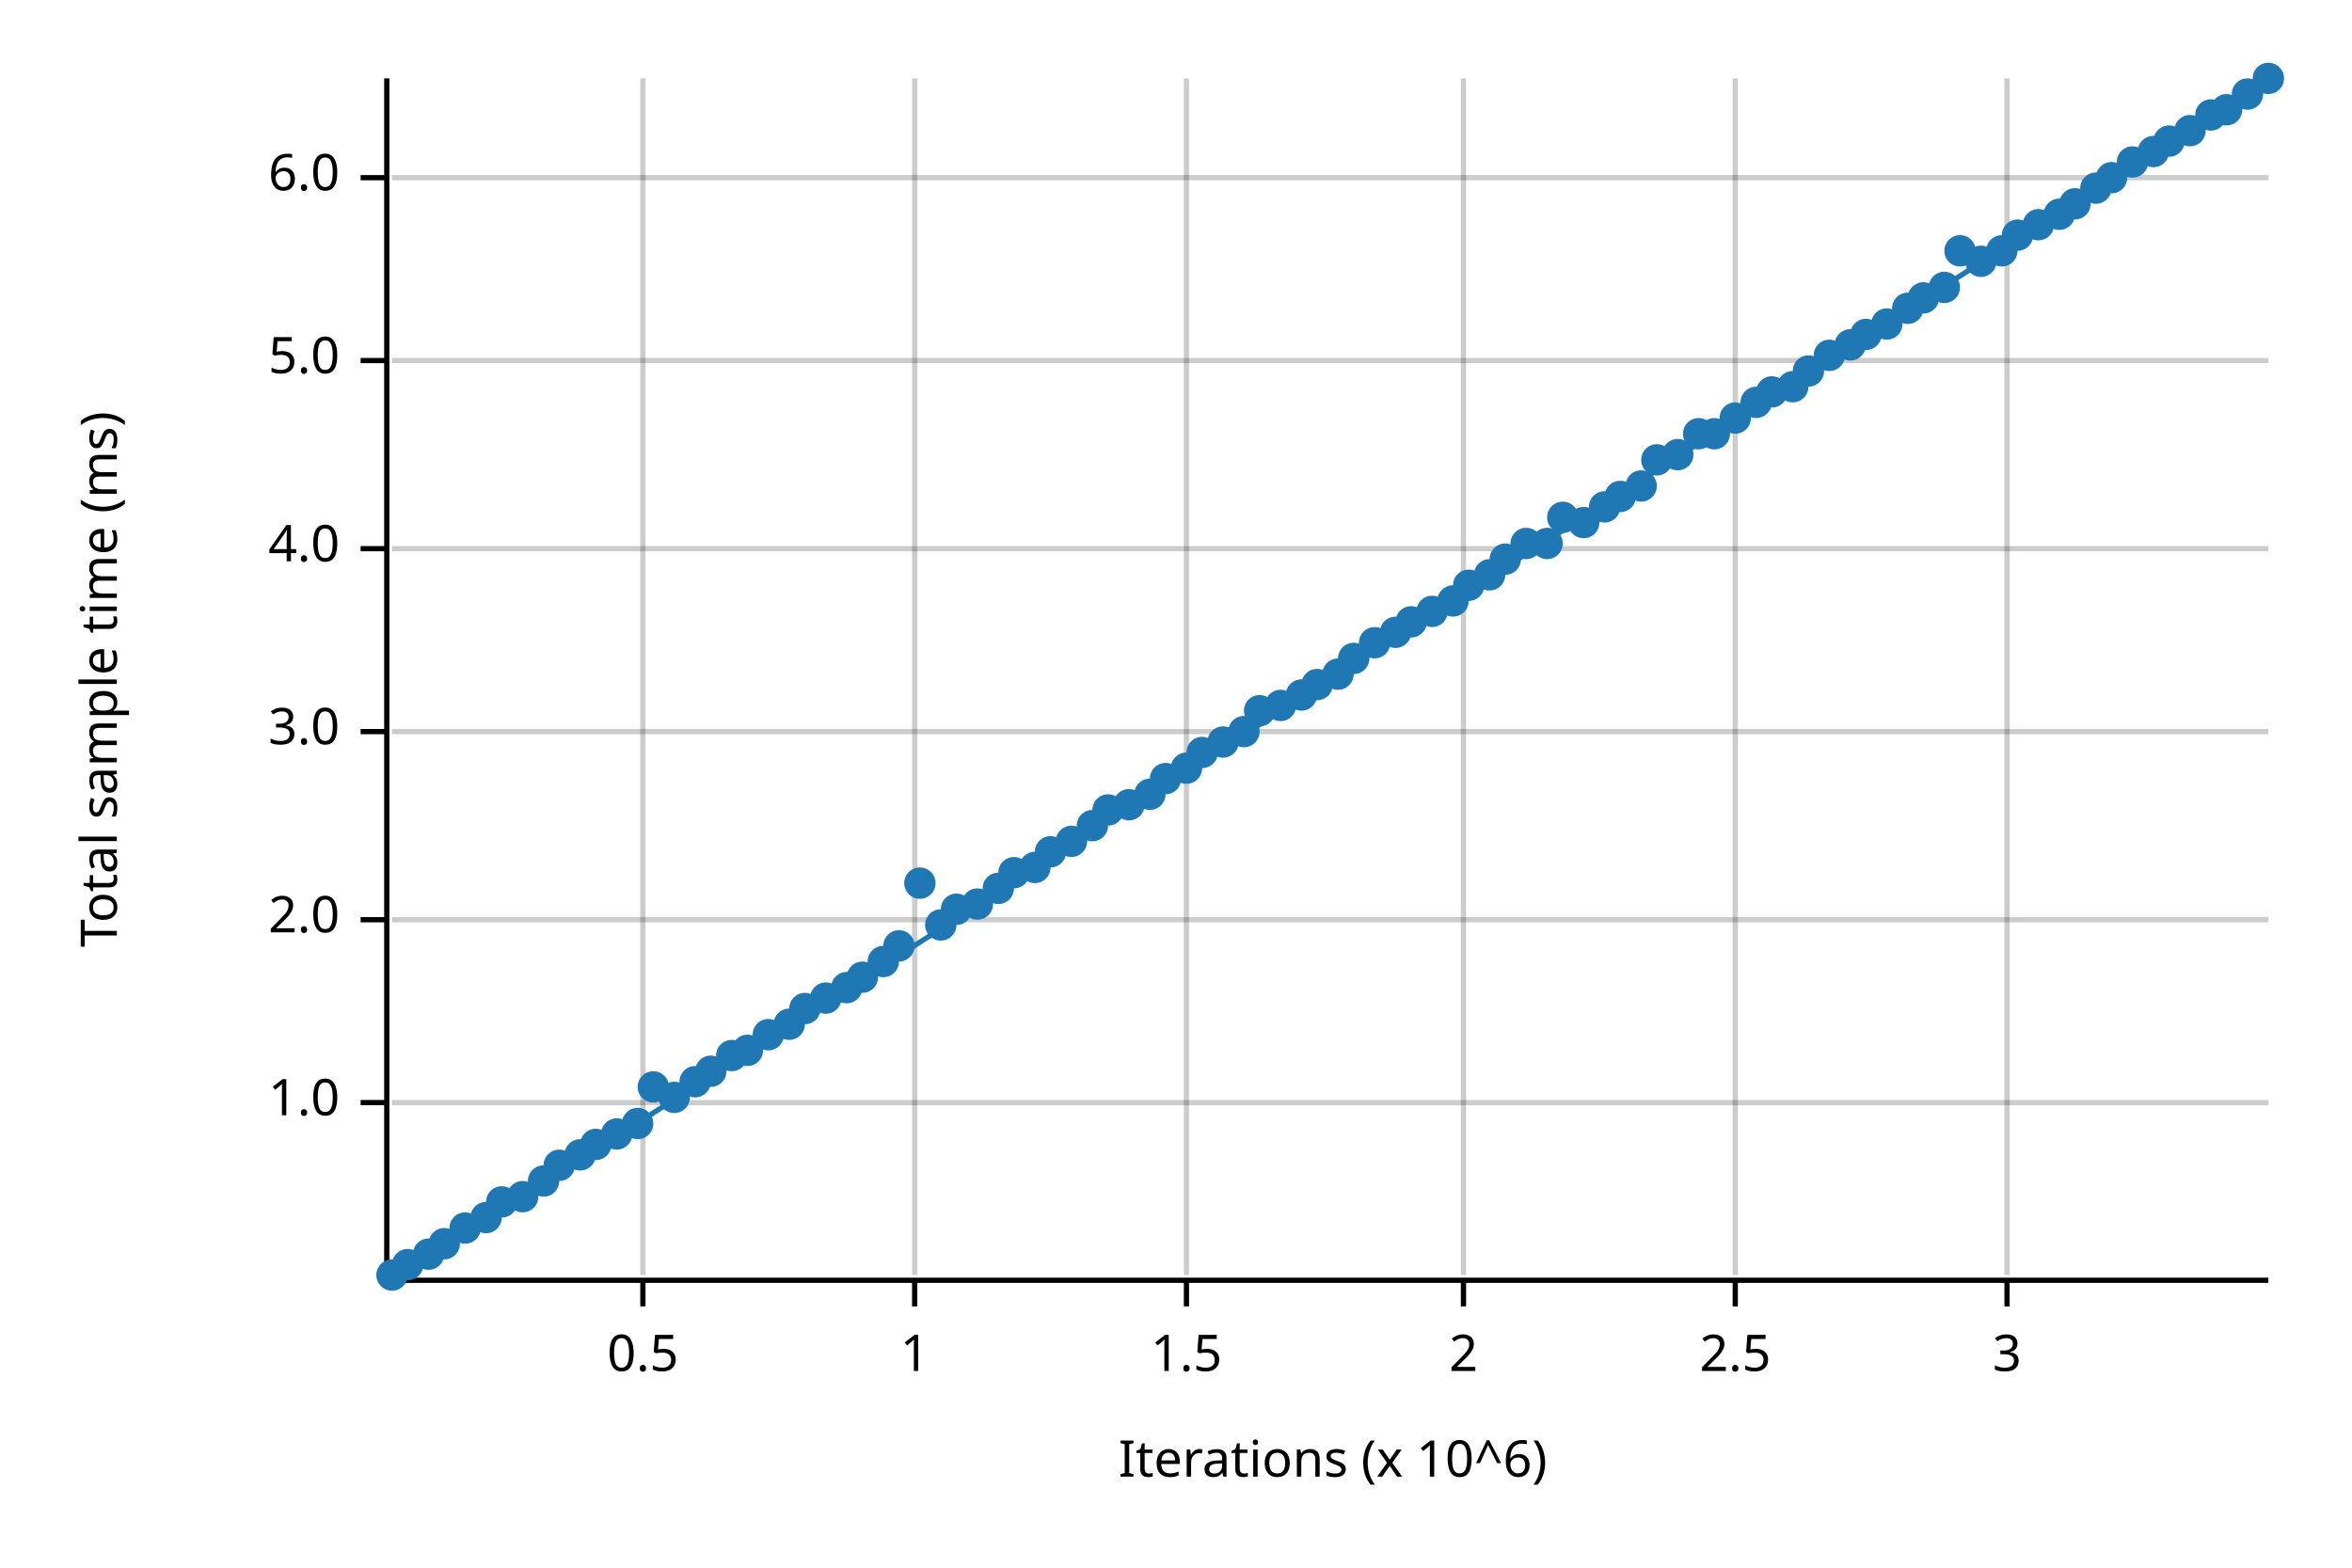
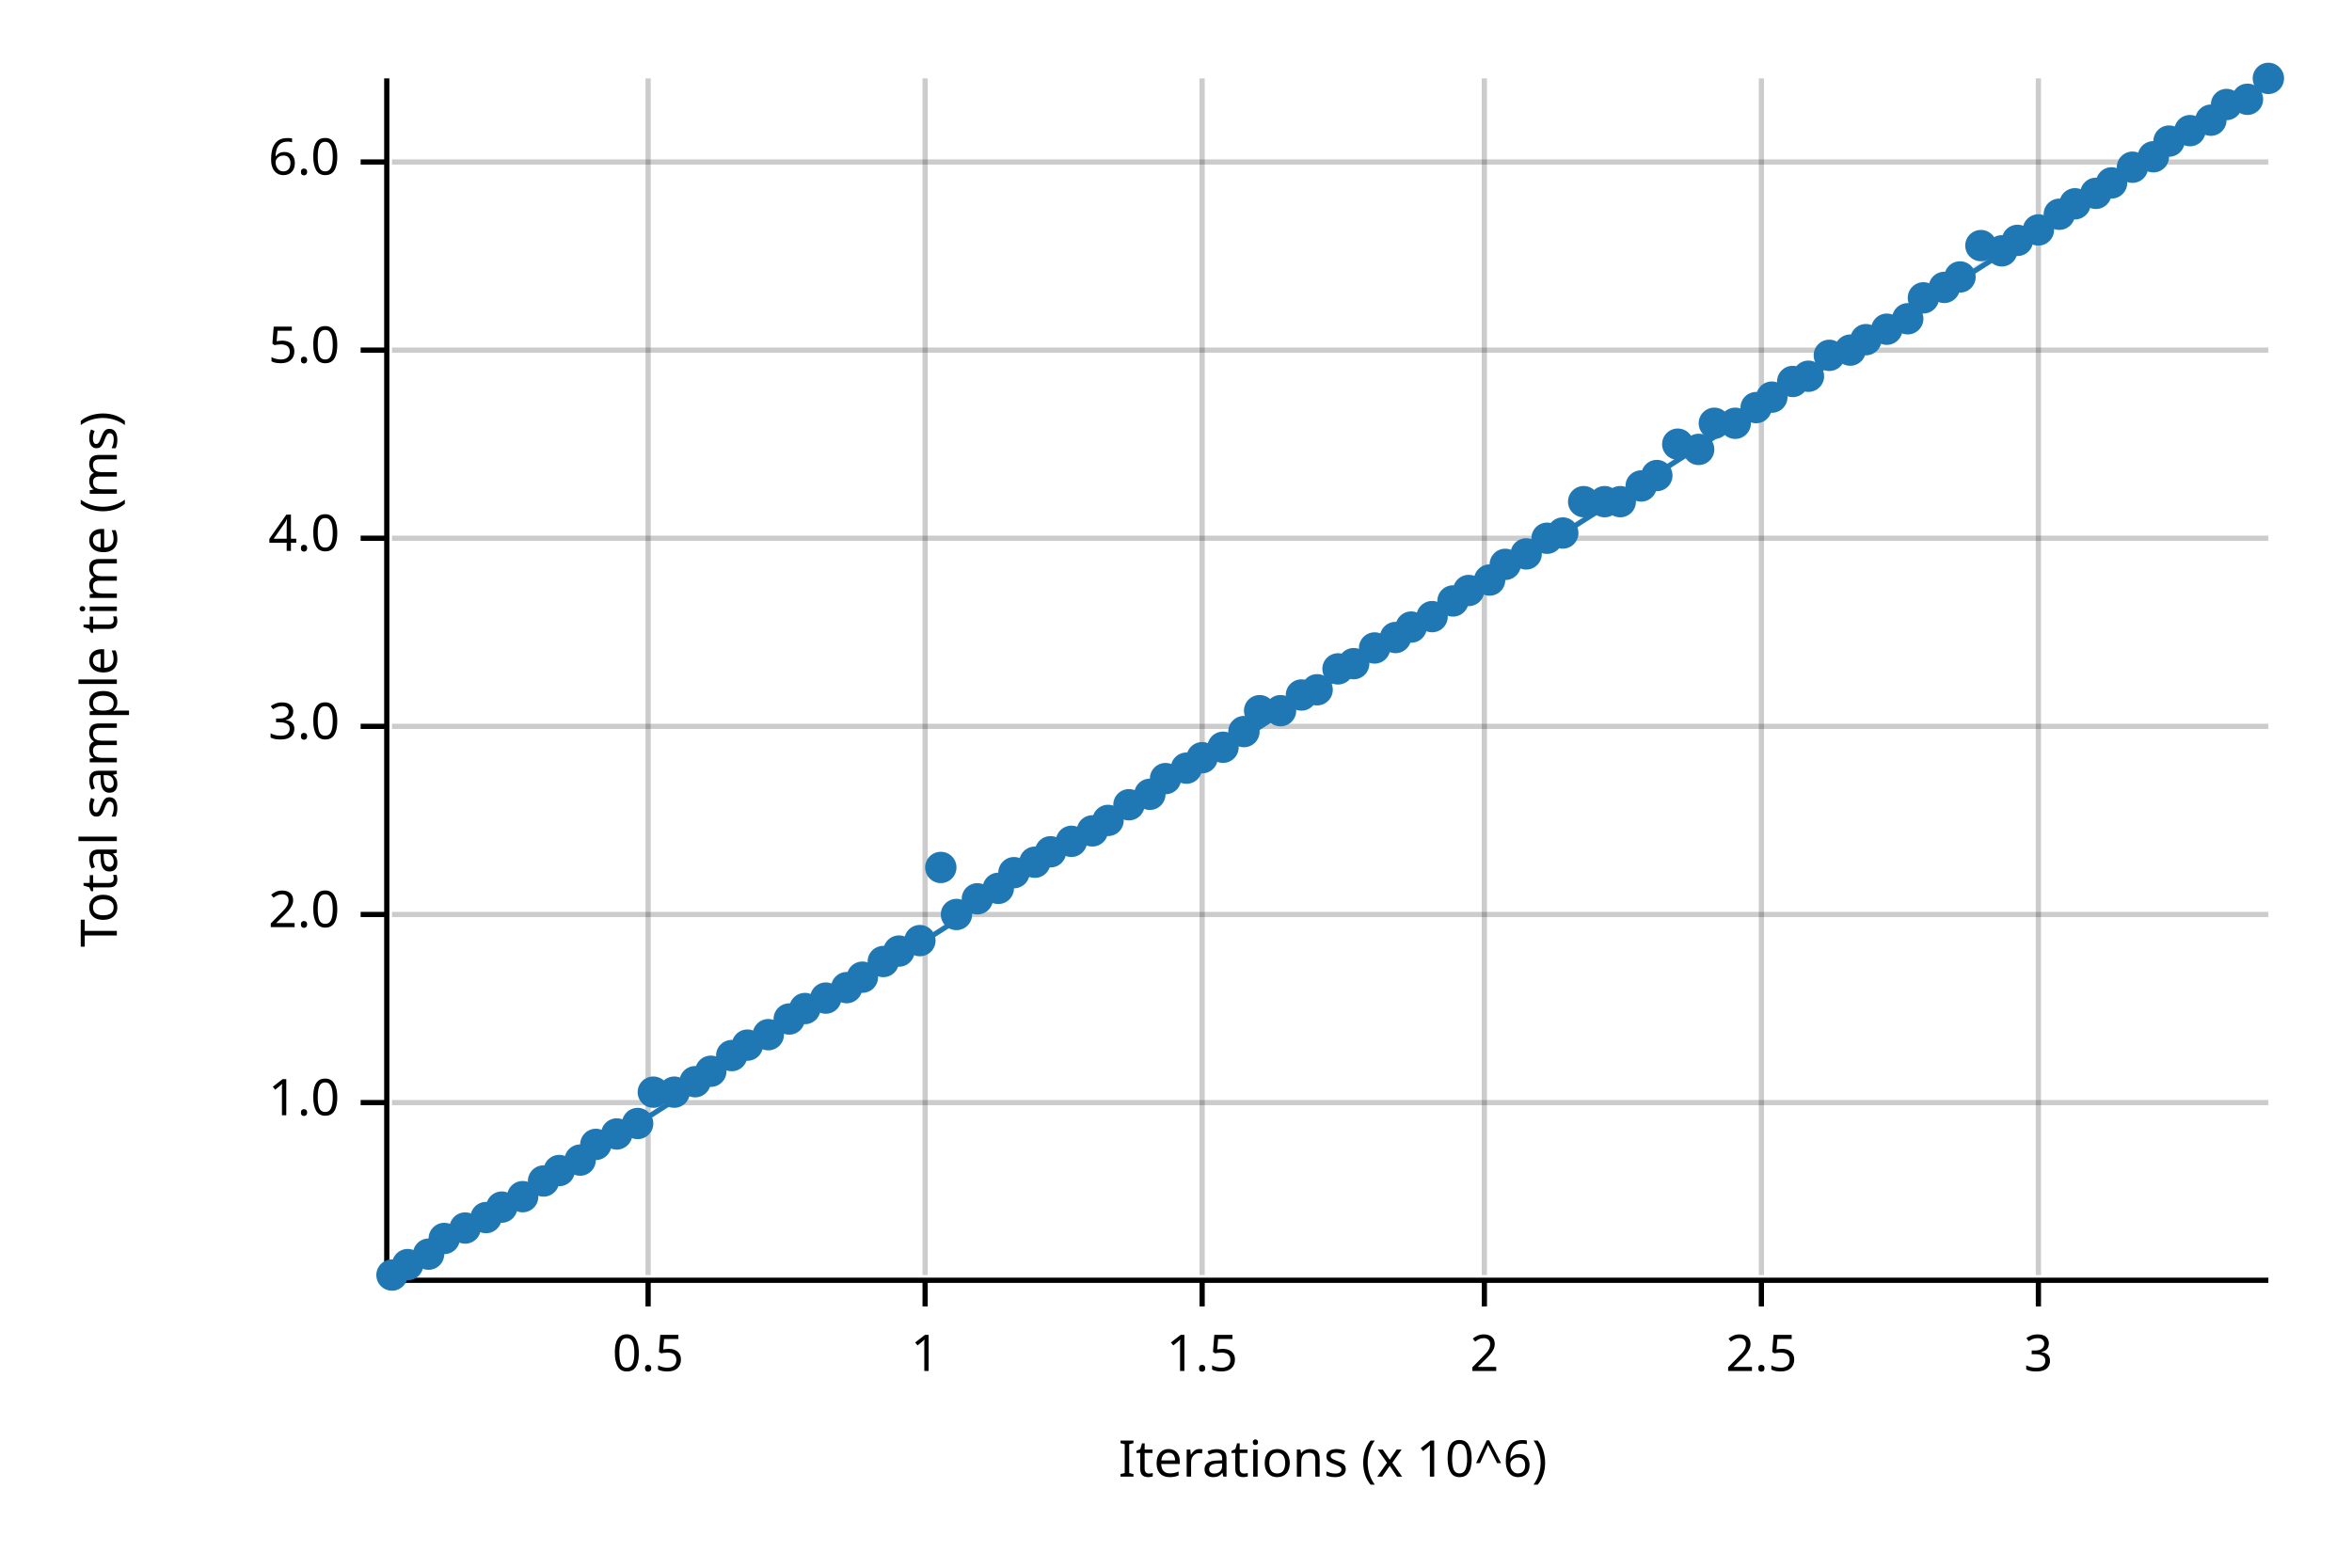
<svg xmlns="http://www.w3.org/2000/svg" width="450" height="300" viewBox="0 0 450 300">
  <text x="15" y="130" dy="0.76em" text-anchor="middle" font-family="sans-serif" font-size="9.677" opacity="1" fill="#000000" transform="rotate(270, 15, 130)">
Total sample time (ms)
</text>
  <text x="255" y="285" dy="-0.5ex" text-anchor="middle" font-family="sans-serif" font-size="9.677" opacity="1" fill="#000000">
Iterations (x 10^6)
</text>
-   <line opacity="0.2" stroke="#000000" stroke-width="1" x1="123" y1="244" x2="123" y2="15" />
-   <line opacity="0.2" stroke="#000000" stroke-width="1" x1="175" y1="244" x2="175" y2="15" />
-   <line opacity="0.2" stroke="#000000" stroke-width="1" x1="227" y1="244" x2="227" y2="15" />
-   <line opacity="0.2" stroke="#000000" stroke-width="1" x1="280" y1="244" x2="280" y2="15" />
-   <line opacity="0.2" stroke="#000000" stroke-width="1" x1="332" y1="244" x2="332" y2="15" />
-   <line opacity="0.2" stroke="#000000" stroke-width="1" x1="384" y1="244" x2="384" y2="15" />
+   <line opacity="0.2" stroke="#000000" stroke-width="1" x1="124" y1="244" x2="124" y2="15" />
+   <line opacity="0.2" stroke="#000000" stroke-width="1" x1="177" y1="244" x2="177" y2="15" />
+   <line opacity="0.2" stroke="#000000" stroke-width="1" x1="230" y1="244" x2="230" y2="15" />
+   <line opacity="0.2" stroke="#000000" stroke-width="1" x1="284" y1="244" x2="284" y2="15" />
+   <line opacity="0.2" stroke="#000000" stroke-width="1" x1="337" y1="244" x2="337" y2="15" />
+   <line opacity="0.2" stroke="#000000" stroke-width="1" x1="390" y1="244" x2="390" y2="15" />
  <line opacity="0.2" stroke="#000000" stroke-width="1" x1="75" y1="211" x2="434" y2="211" />
-   <line opacity="0.2" stroke="#000000" stroke-width="1" x1="75" y1="176" x2="434" y2="176" />
-   <line opacity="0.2" stroke="#000000" stroke-width="1" x1="75" y1="140" x2="434" y2="140" />
-   <line opacity="0.2" stroke="#000000" stroke-width="1" x1="75" y1="105" x2="434" y2="105" />
-   <line opacity="0.2" stroke="#000000" stroke-width="1" x1="75" y1="69" x2="434" y2="69" />
-   <line opacity="0.2" stroke="#000000" stroke-width="1" x1="75" y1="34" x2="434" y2="34" />
+   <line opacity="0.2" stroke="#000000" stroke-width="1" x1="75" y1="175" x2="434" y2="175" />
+   <line opacity="0.2" stroke="#000000" stroke-width="1" x1="75" y1="139" x2="434" y2="139" />
+   <line opacity="0.2" stroke="#000000" stroke-width="1" x1="75" y1="103" x2="434" y2="103" />
+   <line opacity="0.2" stroke="#000000" stroke-width="1" x1="75" y1="67" x2="434" y2="67" />
+   <line opacity="0.2" stroke="#000000" stroke-width="1" x1="75" y1="31" x2="434" y2="31" />
  <polyline fill="none" opacity="1" stroke="#000000" stroke-width="1" points="74,15 74,244 " />
  <text x="65" y="211" dy="0.5ex" text-anchor="end" font-family="sans-serif" font-size="9.677" opacity="1" fill="#000000">
1.0
</text>
  <polyline fill="none" opacity="1" stroke="#000000" stroke-width="1" points="69,211 74,211 " />
-   <text x="65" y="176" dy="0.5ex" text-anchor="end" font-family="sans-serif" font-size="9.677" opacity="1" fill="#000000">
+   <text x="65" y="175" dy="0.5ex" text-anchor="end" font-family="sans-serif" font-size="9.677" opacity="1" fill="#000000">
2.0
</text>
-   <polyline fill="none" opacity="1" stroke="#000000" stroke-width="1" points="69,176 74,176 " />
-   <text x="65" y="140" dy="0.5ex" text-anchor="end" font-family="sans-serif" font-size="9.677" opacity="1" fill="#000000">
+   <polyline fill="none" opacity="1" stroke="#000000" stroke-width="1" points="69,175 74,175 " />
+   <text x="65" y="139" dy="0.5ex" text-anchor="end" font-family="sans-serif" font-size="9.677" opacity="1" fill="#000000">
3.0
</text>
-   <polyline fill="none" opacity="1" stroke="#000000" stroke-width="1" points="69,140 74,140 " />
-   <text x="65" y="105" dy="0.5ex" text-anchor="end" font-family="sans-serif" font-size="9.677" opacity="1" fill="#000000">
+   <polyline fill="none" opacity="1" stroke="#000000" stroke-width="1" points="69,139 74,139 " />
+   <text x="65" y="103" dy="0.5ex" text-anchor="end" font-family="sans-serif" font-size="9.677" opacity="1" fill="#000000">
4.0
</text>
-   <polyline fill="none" opacity="1" stroke="#000000" stroke-width="1" points="69,105 74,105 " />
-   <text x="65" y="69" dy="0.5ex" text-anchor="end" font-family="sans-serif" font-size="9.677" opacity="1" fill="#000000">
+   <polyline fill="none" opacity="1" stroke="#000000" stroke-width="1" points="69,103 74,103 " />
+   <text x="65" y="67" dy="0.5ex" text-anchor="end" font-family="sans-serif" font-size="9.677" opacity="1" fill="#000000">
5.0
</text>
-   <polyline fill="none" opacity="1" stroke="#000000" stroke-width="1" points="69,69 74,69 " />
-   <text x="65" y="34" dy="0.5ex" text-anchor="end" font-family="sans-serif" font-size="9.677" opacity="1" fill="#000000">
+   <polyline fill="none" opacity="1" stroke="#000000" stroke-width="1" points="69,67 74,67 " />
+   <text x="65" y="31" dy="0.5ex" text-anchor="end" font-family="sans-serif" font-size="9.677" opacity="1" fill="#000000">
6.0
</text>
-   <polyline fill="none" opacity="1" stroke="#000000" stroke-width="1" points="69,34 74,34 " />
+   <polyline fill="none" opacity="1" stroke="#000000" stroke-width="1" points="69,31 74,31 " />
  <polyline fill="none" opacity="1" stroke="#000000" stroke-width="1" points="75,245 434,245 " />
-   <text x="123" y="255" dy="0.76em" text-anchor="middle" font-family="sans-serif" font-size="9.677" opacity="1" fill="#000000">
+   <text x="124" y="255" dy="0.76em" text-anchor="middle" font-family="sans-serif" font-size="9.677" opacity="1" fill="#000000">
0.5
</text>
-   <polyline fill="none" opacity="1" stroke="#000000" stroke-width="1" points="123,245 123,250 " />
-   <text x="175" y="255" dy="0.76em" text-anchor="middle" font-family="sans-serif" font-size="9.677" opacity="1" fill="#000000">
+   <polyline fill="none" opacity="1" stroke="#000000" stroke-width="1" points="124,245 124,250 " />
+   <text x="177" y="255" dy="0.76em" text-anchor="middle" font-family="sans-serif" font-size="9.677" opacity="1" fill="#000000">
1
</text>
-   <polyline fill="none" opacity="1" stroke="#000000" stroke-width="1" points="175,245 175,250 " />
-   <text x="227" y="255" dy="0.76em" text-anchor="middle" font-family="sans-serif" font-size="9.677" opacity="1" fill="#000000">
+   <polyline fill="none" opacity="1" stroke="#000000" stroke-width="1" points="177,245 177,250 " />
+   <text x="230" y="255" dy="0.76em" text-anchor="middle" font-family="sans-serif" font-size="9.677" opacity="1" fill="#000000">
1.5
</text>
-   <polyline fill="none" opacity="1" stroke="#000000" stroke-width="1" points="227,245 227,250 " />
-   <text x="280" y="255" dy="0.76em" text-anchor="middle" font-family="sans-serif" font-size="9.677" opacity="1" fill="#000000">
+   <polyline fill="none" opacity="1" stroke="#000000" stroke-width="1" points="230,245 230,250 " />
+   <text x="284" y="255" dy="0.76em" text-anchor="middle" font-family="sans-serif" font-size="9.677" opacity="1" fill="#000000">
2
</text>
-   <polyline fill="none" opacity="1" stroke="#000000" stroke-width="1" points="280,245 280,250 " />
-   <text x="332" y="255" dy="0.76em" text-anchor="middle" font-family="sans-serif" font-size="9.677" opacity="1" fill="#000000">
+   <polyline fill="none" opacity="1" stroke="#000000" stroke-width="1" points="284,245 284,250 " />
+   <text x="337" y="255" dy="0.76em" text-anchor="middle" font-family="sans-serif" font-size="9.677" opacity="1" fill="#000000">
2.5
</text>
-   <polyline fill="none" opacity="1" stroke="#000000" stroke-width="1" points="332,245 332,250 " />
-   <text x="384" y="255" dy="0.76em" text-anchor="middle" font-family="sans-serif" font-size="9.677" opacity="1" fill="#000000">
+   <polyline fill="none" opacity="1" stroke="#000000" stroke-width="1" points="337,245 337,250 " />
+   <text x="390" y="255" dy="0.76em" text-anchor="middle" font-family="sans-serif" font-size="9.677" opacity="1" fill="#000000">
3
</text>
-   <polyline fill="none" opacity="1" stroke="#000000" stroke-width="1" points="384,245 384,250 " />
+   <polyline fill="none" opacity="1" stroke="#000000" stroke-width="1" points="390,245 390,250 " />
  <circle cx="75" cy="244" r="3" opacity="1" fill="#1F78B4" stroke="none" stroke-width="1" />
  <circle cx="78" cy="242" r="3" opacity="1" fill="#1F78B4" stroke="none" stroke-width="1" />
  <circle cx="82" cy="240" r="3" opacity="1" fill="#1F78B4" stroke="none" stroke-width="1" />
-   <circle cx="85" cy="238" r="3" opacity="1" fill="#1F78B4" stroke="none" stroke-width="1" />
+   <circle cx="85" cy="237" r="3" opacity="1" fill="#1F78B4" stroke="none" stroke-width="1" />
  <circle cx="89" cy="235" r="3" opacity="1" fill="#1F78B4" stroke="none" stroke-width="1" />
  <circle cx="93" cy="233" r="3" opacity="1" fill="#1F78B4" stroke="none" stroke-width="1" />
-   <circle cx="96" cy="230" r="3" opacity="1" fill="#1F78B4" stroke="none" stroke-width="1" />
+   <circle cx="96" cy="231" r="3" opacity="1" fill="#1F78B4" stroke="none" stroke-width="1" />
  <circle cx="100" cy="229" r="3" opacity="1" fill="#1F78B4" stroke="none" stroke-width="1" />
  <circle cx="104" cy="226" r="3" opacity="1" fill="#1F78B4" stroke="none" stroke-width="1" />
-   <circle cx="107" cy="223" r="3" opacity="1" fill="#1F78B4" stroke="none" stroke-width="1" />
-   <circle cx="111" cy="221" r="3" opacity="1" fill="#1F78B4" stroke="none" stroke-width="1" />
+   <circle cx="107" cy="224" r="3" opacity="1" fill="#1F78B4" stroke="none" stroke-width="1" />
+   <circle cx="111" cy="222" r="3" opacity="1" fill="#1F78B4" stroke="none" stroke-width="1" />
  <circle cx="114" cy="219" r="3" opacity="1" fill="#1F78B4" stroke="none" stroke-width="1" />
  <circle cx="118" cy="217" r="3" opacity="1" fill="#1F78B4" stroke="none" stroke-width="1" />
  <circle cx="122" cy="215" r="3" opacity="1" fill="#1F78B4" stroke="none" stroke-width="1" />
-   <circle cx="125" cy="208" r="3" opacity="1" fill="#1F78B4" stroke="none" stroke-width="1" />
-   <circle cx="129" cy="210" r="3" opacity="1" fill="#1F78B4" stroke="none" stroke-width="1" />
+   <circle cx="125" cy="209" r="3" opacity="1" fill="#1F78B4" stroke="none" stroke-width="1" />
+   <circle cx="129" cy="209" r="3" opacity="1" fill="#1F78B4" stroke="none" stroke-width="1" />
  <circle cx="133" cy="207" r="3" opacity="1" fill="#1F78B4" stroke="none" stroke-width="1" />
  <circle cx="136" cy="205" r="3" opacity="1" fill="#1F78B4" stroke="none" stroke-width="1" />
  <circle cx="140" cy="202" r="3" opacity="1" fill="#1F78B4" stroke="none" stroke-width="1" />
-   <circle cx="143" cy="201" r="3" opacity="1" fill="#1F78B4" stroke="none" stroke-width="1" />
+   <circle cx="143" cy="200" r="3" opacity="1" fill="#1F78B4" stroke="none" stroke-width="1" />
  <circle cx="147" cy="198" r="3" opacity="1" fill="#1F78B4" stroke="none" stroke-width="1" />
-   <circle cx="151" cy="196" r="3" opacity="1" fill="#1F78B4" stroke="none" stroke-width="1" />
+   <circle cx="151" cy="195" r="3" opacity="1" fill="#1F78B4" stroke="none" stroke-width="1" />
  <circle cx="154" cy="193" r="3" opacity="1" fill="#1F78B4" stroke="none" stroke-width="1" />
  <circle cx="158" cy="191" r="3" opacity="1" fill="#1F78B4" stroke="none" stroke-width="1" />
  <circle cx="162" cy="189" r="3" opacity="1" fill="#1F78B4" stroke="none" stroke-width="1" />
  <circle cx="165" cy="187" r="3" opacity="1" fill="#1F78B4" stroke="none" stroke-width="1" />
  <circle cx="169" cy="184" r="3" opacity="1" fill="#1F78B4" stroke="none" stroke-width="1" />
-   <circle cx="172" cy="181" r="3" opacity="1" fill="#1F78B4" stroke="none" stroke-width="1" />
-   <circle cx="176" cy="169" r="3" opacity="1" fill="#1F78B4" stroke="none" stroke-width="1" />
-   <circle cx="180" cy="177" r="3" opacity="1" fill="#1F78B4" stroke="none" stroke-width="1" />
-   <circle cx="183" cy="174" r="3" opacity="1" fill="#1F78B4" stroke="none" stroke-width="1" />
-   <circle cx="187" cy="173" r="3" opacity="1" fill="#1F78B4" stroke="none" stroke-width="1" />
+   <circle cx="172" cy="182" r="3" opacity="1" fill="#1F78B4" stroke="none" stroke-width="1" />
+   <circle cx="176" cy="180" r="3" opacity="1" fill="#1F78B4" stroke="none" stroke-width="1" />
+   <circle cx="180" cy="166" r="3" opacity="1" fill="#1F78B4" stroke="none" stroke-width="1" />
+   <circle cx="183" cy="175" r="3" opacity="1" fill="#1F78B4" stroke="none" stroke-width="1" />
+   <circle cx="187" cy="172" r="3" opacity="1" fill="#1F78B4" stroke="none" stroke-width="1" />
  <circle cx="191" cy="170" r="3" opacity="1" fill="#1F78B4" stroke="none" stroke-width="1" />
  <circle cx="194" cy="167" r="3" opacity="1" fill="#1F78B4" stroke="none" stroke-width="1" />
-   <circle cx="198" cy="166" r="3" opacity="1" fill="#1F78B4" stroke="none" stroke-width="1" />
+   <circle cx="198" cy="165" r="3" opacity="1" fill="#1F78B4" stroke="none" stroke-width="1" />
  <circle cx="201" cy="163" r="3" opacity="1" fill="#1F78B4" stroke="none" stroke-width="1" />
  <circle cx="205" cy="161" r="3" opacity="1" fill="#1F78B4" stroke="none" stroke-width="1" />
-   <circle cx="209" cy="158" r="3" opacity="1" fill="#1F78B4" stroke="none" stroke-width="1" />
-   <circle cx="212" cy="155" r="3" opacity="1" fill="#1F78B4" stroke="none" stroke-width="1" />
+   <circle cx="209" cy="159" r="3" opacity="1" fill="#1F78B4" stroke="none" stroke-width="1" />
+   <circle cx="212" cy="157" r="3" opacity="1" fill="#1F78B4" stroke="none" stroke-width="1" />
  <circle cx="216" cy="154" r="3" opacity="1" fill="#1F78B4" stroke="none" stroke-width="1" />
  <circle cx="220" cy="152" r="3" opacity="1" fill="#1F78B4" stroke="none" stroke-width="1" />
  <circle cx="223" cy="149" r="3" opacity="1" fill="#1F78B4" stroke="none" stroke-width="1" />
  <circle cx="227" cy="147" r="3" opacity="1" fill="#1F78B4" stroke="none" stroke-width="1" />
-   <circle cx="230" cy="144" r="3" opacity="1" fill="#1F78B4" stroke="none" stroke-width="1" />
-   <circle cx="234" cy="142" r="3" opacity="1" fill="#1F78B4" stroke="none" stroke-width="1" />
+   <circle cx="230" cy="145" r="3" opacity="1" fill="#1F78B4" stroke="none" stroke-width="1" />
+   <circle cx="234" cy="143" r="3" opacity="1" fill="#1F78B4" stroke="none" stroke-width="1" />
  <circle cx="238" cy="140" r="3" opacity="1" fill="#1F78B4" stroke="none" stroke-width="1" />
  <circle cx="241" cy="136" r="3" opacity="1" fill="#1F78B4" stroke="none" stroke-width="1" />
-   <circle cx="245" cy="135" r="3" opacity="1" fill="#1F78B4" stroke="none" stroke-width="1" />
+   <circle cx="245" cy="136" r="3" opacity="1" fill="#1F78B4" stroke="none" stroke-width="1" />
  <circle cx="249" cy="133" r="3" opacity="1" fill="#1F78B4" stroke="none" stroke-width="1" />
-   <circle cx="252" cy="131" r="3" opacity="1" fill="#1F78B4" stroke="none" stroke-width="1" />
-   <circle cx="256" cy="129" r="3" opacity="1" fill="#1F78B4" stroke="none" stroke-width="1" />
-   <circle cx="259" cy="126" r="3" opacity="1" fill="#1F78B4" stroke="none" stroke-width="1" />
-   <circle cx="263" cy="123" r="3" opacity="1" fill="#1F78B4" stroke="none" stroke-width="1" />
-   <circle cx="267" cy="121" r="3" opacity="1" fill="#1F78B4" stroke="none" stroke-width="1" />
-   <circle cx="270" cy="119" r="3" opacity="1" fill="#1F78B4" stroke="none" stroke-width="1" />
-   <circle cx="274" cy="117" r="3" opacity="1" fill="#1F78B4" stroke="none" stroke-width="1" />
+   <circle cx="252" cy="132" r="3" opacity="1" fill="#1F78B4" stroke="none" stroke-width="1" />
+   <circle cx="256" cy="128" r="3" opacity="1" fill="#1F78B4" stroke="none" stroke-width="1" />
+   <circle cx="259" cy="127" r="3" opacity="1" fill="#1F78B4" stroke="none" stroke-width="1" />
+   <circle cx="263" cy="124" r="3" opacity="1" fill="#1F78B4" stroke="none" stroke-width="1" />
+   <circle cx="267" cy="122" r="3" opacity="1" fill="#1F78B4" stroke="none" stroke-width="1" />
+   <circle cx="270" cy="120" r="3" opacity="1" fill="#1F78B4" stroke="none" stroke-width="1" />
+   <circle cx="274" cy="118" r="3" opacity="1" fill="#1F78B4" stroke="none" stroke-width="1" />
  <circle cx="278" cy="115" r="3" opacity="1" fill="#1F78B4" stroke="none" stroke-width="1" />
-   <circle cx="281" cy="112" r="3" opacity="1" fill="#1F78B4" stroke="none" stroke-width="1" />
-   <circle cx="285" cy="110" r="3" opacity="1" fill="#1F78B4" stroke="none" stroke-width="1" />
-   <circle cx="288" cy="107" r="3" opacity="1" fill="#1F78B4" stroke="none" stroke-width="1" />
-   <circle cx="292" cy="104" r="3" opacity="1" fill="#1F78B4" stroke="none" stroke-width="1" />
-   <circle cx="296" cy="104" r="3" opacity="1" fill="#1F78B4" stroke="none" stroke-width="1" />
-   <circle cx="299" cy="99" r="3" opacity="1" fill="#1F78B4" stroke="none" stroke-width="1" />
-   <circle cx="303" cy="100" r="3" opacity="1" fill="#1F78B4" stroke="none" stroke-width="1" />
-   <circle cx="307" cy="97" r="3" opacity="1" fill="#1F78B4" stroke="none" stroke-width="1" />
-   <circle cx="310" cy="95" r="3" opacity="1" fill="#1F78B4" stroke="none" stroke-width="1" />
+   <circle cx="281" cy="113" r="3" opacity="1" fill="#1F78B4" stroke="none" stroke-width="1" />
+   <circle cx="285" cy="111" r="3" opacity="1" fill="#1F78B4" stroke="none" stroke-width="1" />
+   <circle cx="288" cy="108" r="3" opacity="1" fill="#1F78B4" stroke="none" stroke-width="1" />
+   <circle cx="292" cy="106" r="3" opacity="1" fill="#1F78B4" stroke="none" stroke-width="1" />
+   <circle cx="296" cy="103" r="3" opacity="1" fill="#1F78B4" stroke="none" stroke-width="1" />
+   <circle cx="299" cy="102" r="3" opacity="1" fill="#1F78B4" stroke="none" stroke-width="1" />
+   <circle cx="303" cy="96" r="3" opacity="1" fill="#1F78B4" stroke="none" stroke-width="1" />
+   <circle cx="307" cy="96" r="3" opacity="1" fill="#1F78B4" stroke="none" stroke-width="1" />
+   <circle cx="310" cy="96" r="3" opacity="1" fill="#1F78B4" stroke="none" stroke-width="1" />
  <circle cx="314" cy="93" r="3" opacity="1" fill="#1F78B4" stroke="none" stroke-width="1" />
-   <circle cx="317" cy="88" r="3" opacity="1" fill="#1F78B4" stroke="none" stroke-width="1" />
-   <circle cx="321" cy="87" r="3" opacity="1" fill="#1F78B4" stroke="none" stroke-width="1" />
-   <circle cx="325" cy="83" r="3" opacity="1" fill="#1F78B4" stroke="none" stroke-width="1" />
-   <circle cx="328" cy="83" r="3" opacity="1" fill="#1F78B4" stroke="none" stroke-width="1" />
-   <circle cx="332" cy="80" r="3" opacity="1" fill="#1F78B4" stroke="none" stroke-width="1" />
-   <circle cx="336" cy="77" r="3" opacity="1" fill="#1F78B4" stroke="none" stroke-width="1" />
-   <circle cx="339" cy="75" r="3" opacity="1" fill="#1F78B4" stroke="none" stroke-width="1" />
-   <circle cx="343" cy="74" r="3" opacity="1" fill="#1F78B4" stroke="none" stroke-width="1" />
-   <circle cx="346" cy="71" r="3" opacity="1" fill="#1F78B4" stroke="none" stroke-width="1" />
+   <circle cx="317" cy="91" r="3" opacity="1" fill="#1F78B4" stroke="none" stroke-width="1" />
+   <circle cx="321" cy="85" r="3" opacity="1" fill="#1F78B4" stroke="none" stroke-width="1" />
+   <circle cx="325" cy="86" r="3" opacity="1" fill="#1F78B4" stroke="none" stroke-width="1" />
+   <circle cx="328" cy="81" r="3" opacity="1" fill="#1F78B4" stroke="none" stroke-width="1" />
+   <circle cx="332" cy="81" r="3" opacity="1" fill="#1F78B4" stroke="none" stroke-width="1" />
+   <circle cx="336" cy="78" r="3" opacity="1" fill="#1F78B4" stroke="none" stroke-width="1" />
+   <circle cx="339" cy="76" r="3" opacity="1" fill="#1F78B4" stroke="none" stroke-width="1" />
+   <circle cx="343" cy="73" r="3" opacity="1" fill="#1F78B4" stroke="none" stroke-width="1" />
+   <circle cx="346" cy="72" r="3" opacity="1" fill="#1F78B4" stroke="none" stroke-width="1" />
  <circle cx="350" cy="68" r="3" opacity="1" fill="#1F78B4" stroke="none" stroke-width="1" />
-   <circle cx="354" cy="66" r="3" opacity="1" fill="#1F78B4" stroke="none" stroke-width="1" />
-   <circle cx="357" cy="64" r="3" opacity="1" fill="#1F78B4" stroke="none" stroke-width="1" />
-   <circle cx="361" cy="62" r="3" opacity="1" fill="#1F78B4" stroke="none" stroke-width="1" />
-   <circle cx="365" cy="59" r="3" opacity="1" fill="#1F78B4" stroke="none" stroke-width="1" />
+   <circle cx="354" cy="67" r="3" opacity="1" fill="#1F78B4" stroke="none" stroke-width="1" />
+   <circle cx="357" cy="65" r="3" opacity="1" fill="#1F78B4" stroke="none" stroke-width="1" />
+   <circle cx="361" cy="63" r="3" opacity="1" fill="#1F78B4" stroke="none" stroke-width="1" />
+   <circle cx="365" cy="61" r="3" opacity="1" fill="#1F78B4" stroke="none" stroke-width="1" />
  <circle cx="368" cy="57" r="3" opacity="1" fill="#1F78B4" stroke="none" stroke-width="1" />
  <circle cx="372" cy="55" r="3" opacity="1" fill="#1F78B4" stroke="none" stroke-width="1" />
-   <circle cx="375" cy="48" r="3" opacity="1" fill="#1F78B4" stroke="none" stroke-width="1" />
-   <circle cx="379" cy="50" r="3" opacity="1" fill="#1F78B4" stroke="none" stroke-width="1" />
+   <circle cx="375" cy="53" r="3" opacity="1" fill="#1F78B4" stroke="none" stroke-width="1" />
+   <circle cx="379" cy="47" r="3" opacity="1" fill="#1F78B4" stroke="none" stroke-width="1" />
  <circle cx="383" cy="48" r="3" opacity="1" fill="#1F78B4" stroke="none" stroke-width="1" />
-   <circle cx="386" cy="45" r="3" opacity="1" fill="#1F78B4" stroke="none" stroke-width="1" />
-   <circle cx="390" cy="43" r="3" opacity="1" fill="#1F78B4" stroke="none" stroke-width="1" />
+   <circle cx="386" cy="46" r="3" opacity="1" fill="#1F78B4" stroke="none" stroke-width="1" />
+   <circle cx="390" cy="44" r="3" opacity="1" fill="#1F78B4" stroke="none" stroke-width="1" />
  <circle cx="394" cy="41" r="3" opacity="1" fill="#1F78B4" stroke="none" stroke-width="1" />
  <circle cx="397" cy="39" r="3" opacity="1" fill="#1F78B4" stroke="none" stroke-width="1" />
-   <circle cx="401" cy="36" r="3" opacity="1" fill="#1F78B4" stroke="none" stroke-width="1" />
-   <circle cx="404" cy="34" r="3" opacity="1" fill="#1F78B4" stroke="none" stroke-width="1" />
-   <circle cx="408" cy="31" r="3" opacity="1" fill="#1F78B4" stroke="none" stroke-width="1" />
-   <circle cx="412" cy="29" r="3" opacity="1" fill="#1F78B4" stroke="none" stroke-width="1" />
+   <circle cx="401" cy="37" r="3" opacity="1" fill="#1F78B4" stroke="none" stroke-width="1" />
+   <circle cx="404" cy="35" r="3" opacity="1" fill="#1F78B4" stroke="none" stroke-width="1" />
+   <circle cx="408" cy="32" r="3" opacity="1" fill="#1F78B4" stroke="none" stroke-width="1" />
+   <circle cx="412" cy="30" r="3" opacity="1" fill="#1F78B4" stroke="none" stroke-width="1" />
  <circle cx="415" cy="27" r="3" opacity="1" fill="#1F78B4" stroke="none" stroke-width="1" />
  <circle cx="419" cy="25" r="3" opacity="1" fill="#1F78B4" stroke="none" stroke-width="1" />
-   <circle cx="423" cy="22" r="3" opacity="1" fill="#1F78B4" stroke="none" stroke-width="1" />
-   <circle cx="426" cy="21" r="3" opacity="1" fill="#1F78B4" stroke="none" stroke-width="1" />
-   <circle cx="430" cy="18" r="3" opacity="1" fill="#1F78B4" stroke="none" stroke-width="1" />
+   <circle cx="423" cy="23" r="3" opacity="1" fill="#1F78B4" stroke="none" stroke-width="1" />
+   <circle cx="426" cy="20" r="3" opacity="1" fill="#1F78B4" stroke="none" stroke-width="1" />
+   <circle cx="430" cy="19" r="3" opacity="1" fill="#1F78B4" stroke="none" stroke-width="1" />
  <circle cx="434" cy="15" r="3" opacity="1" fill="#1F78B4" stroke="none" stroke-width="1" />
-   <polyline fill="none" opacity="1" stroke="#1F78B4" stroke-width="1" points="75,245 434,15 " />
-   <polygon opacity="0.25" fill="#1F78B4" points="75,245 434,15 434,15 " />
+   <polyline fill="none" opacity="1" stroke="#1F78B4" stroke-width="1" points="75,245 434,16 " />
+   <polygon opacity="0.25" fill="#1F78B4" points="75,245 434,16 434,15 " />
</svg>
